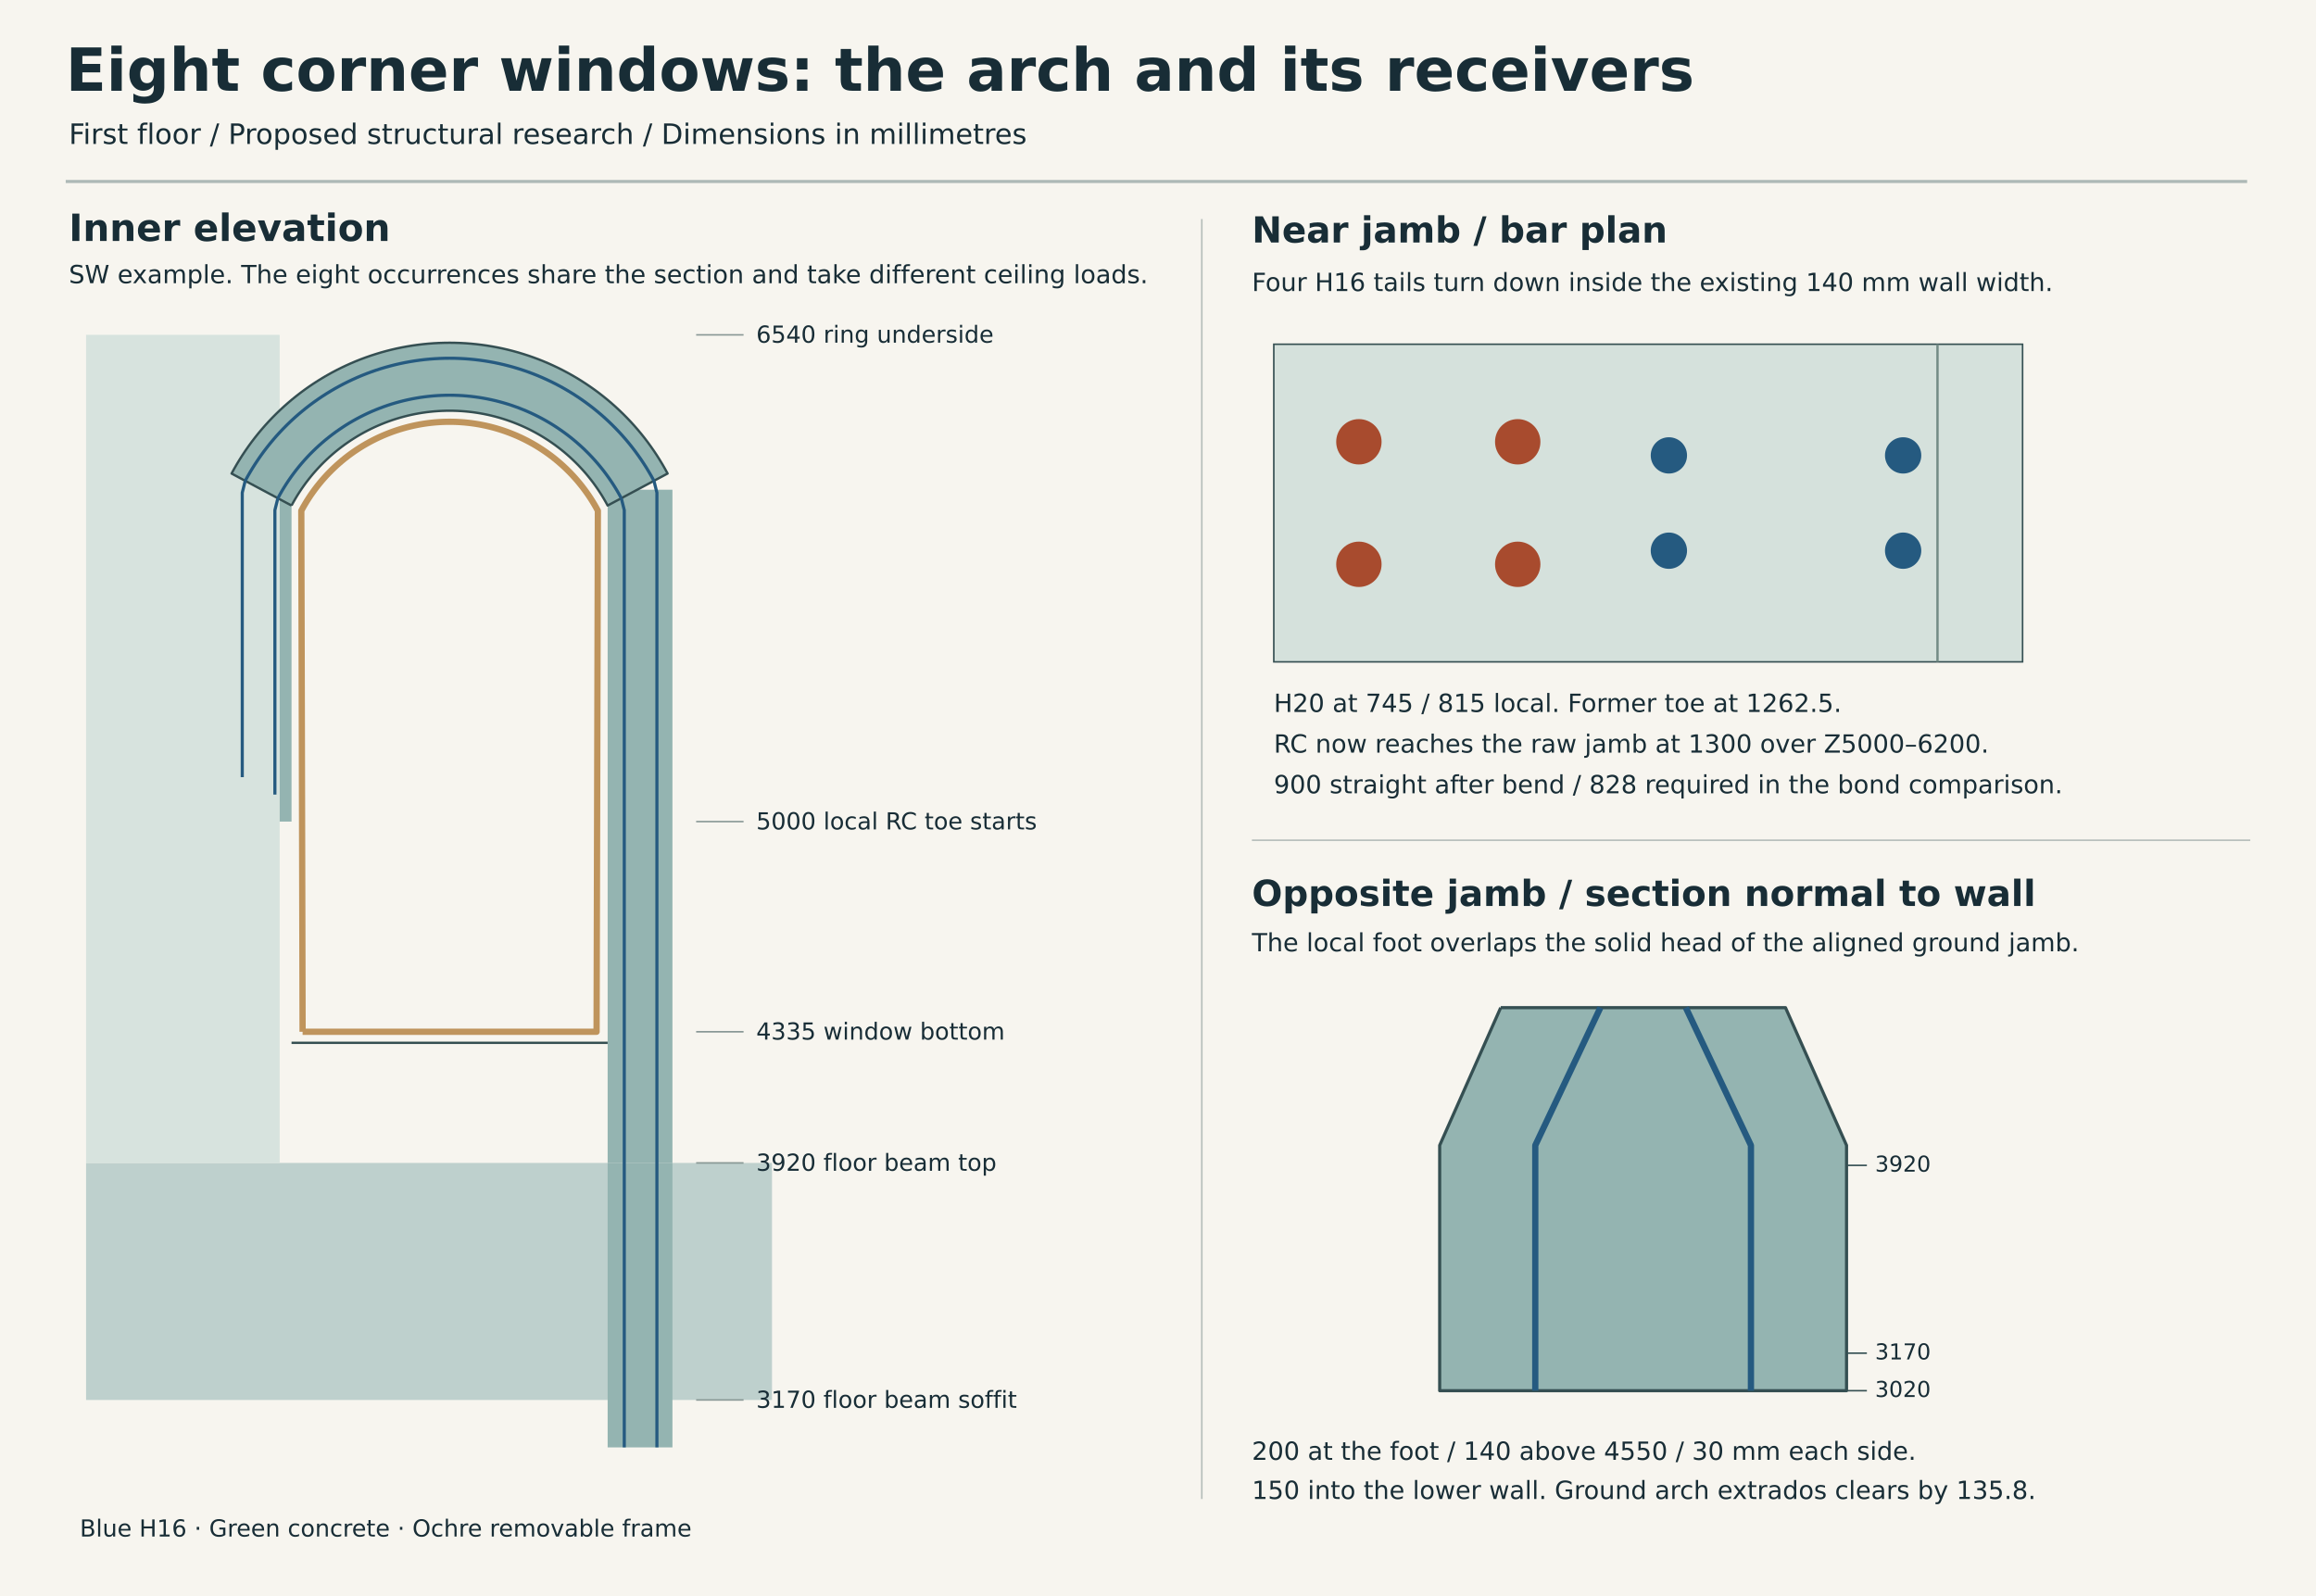
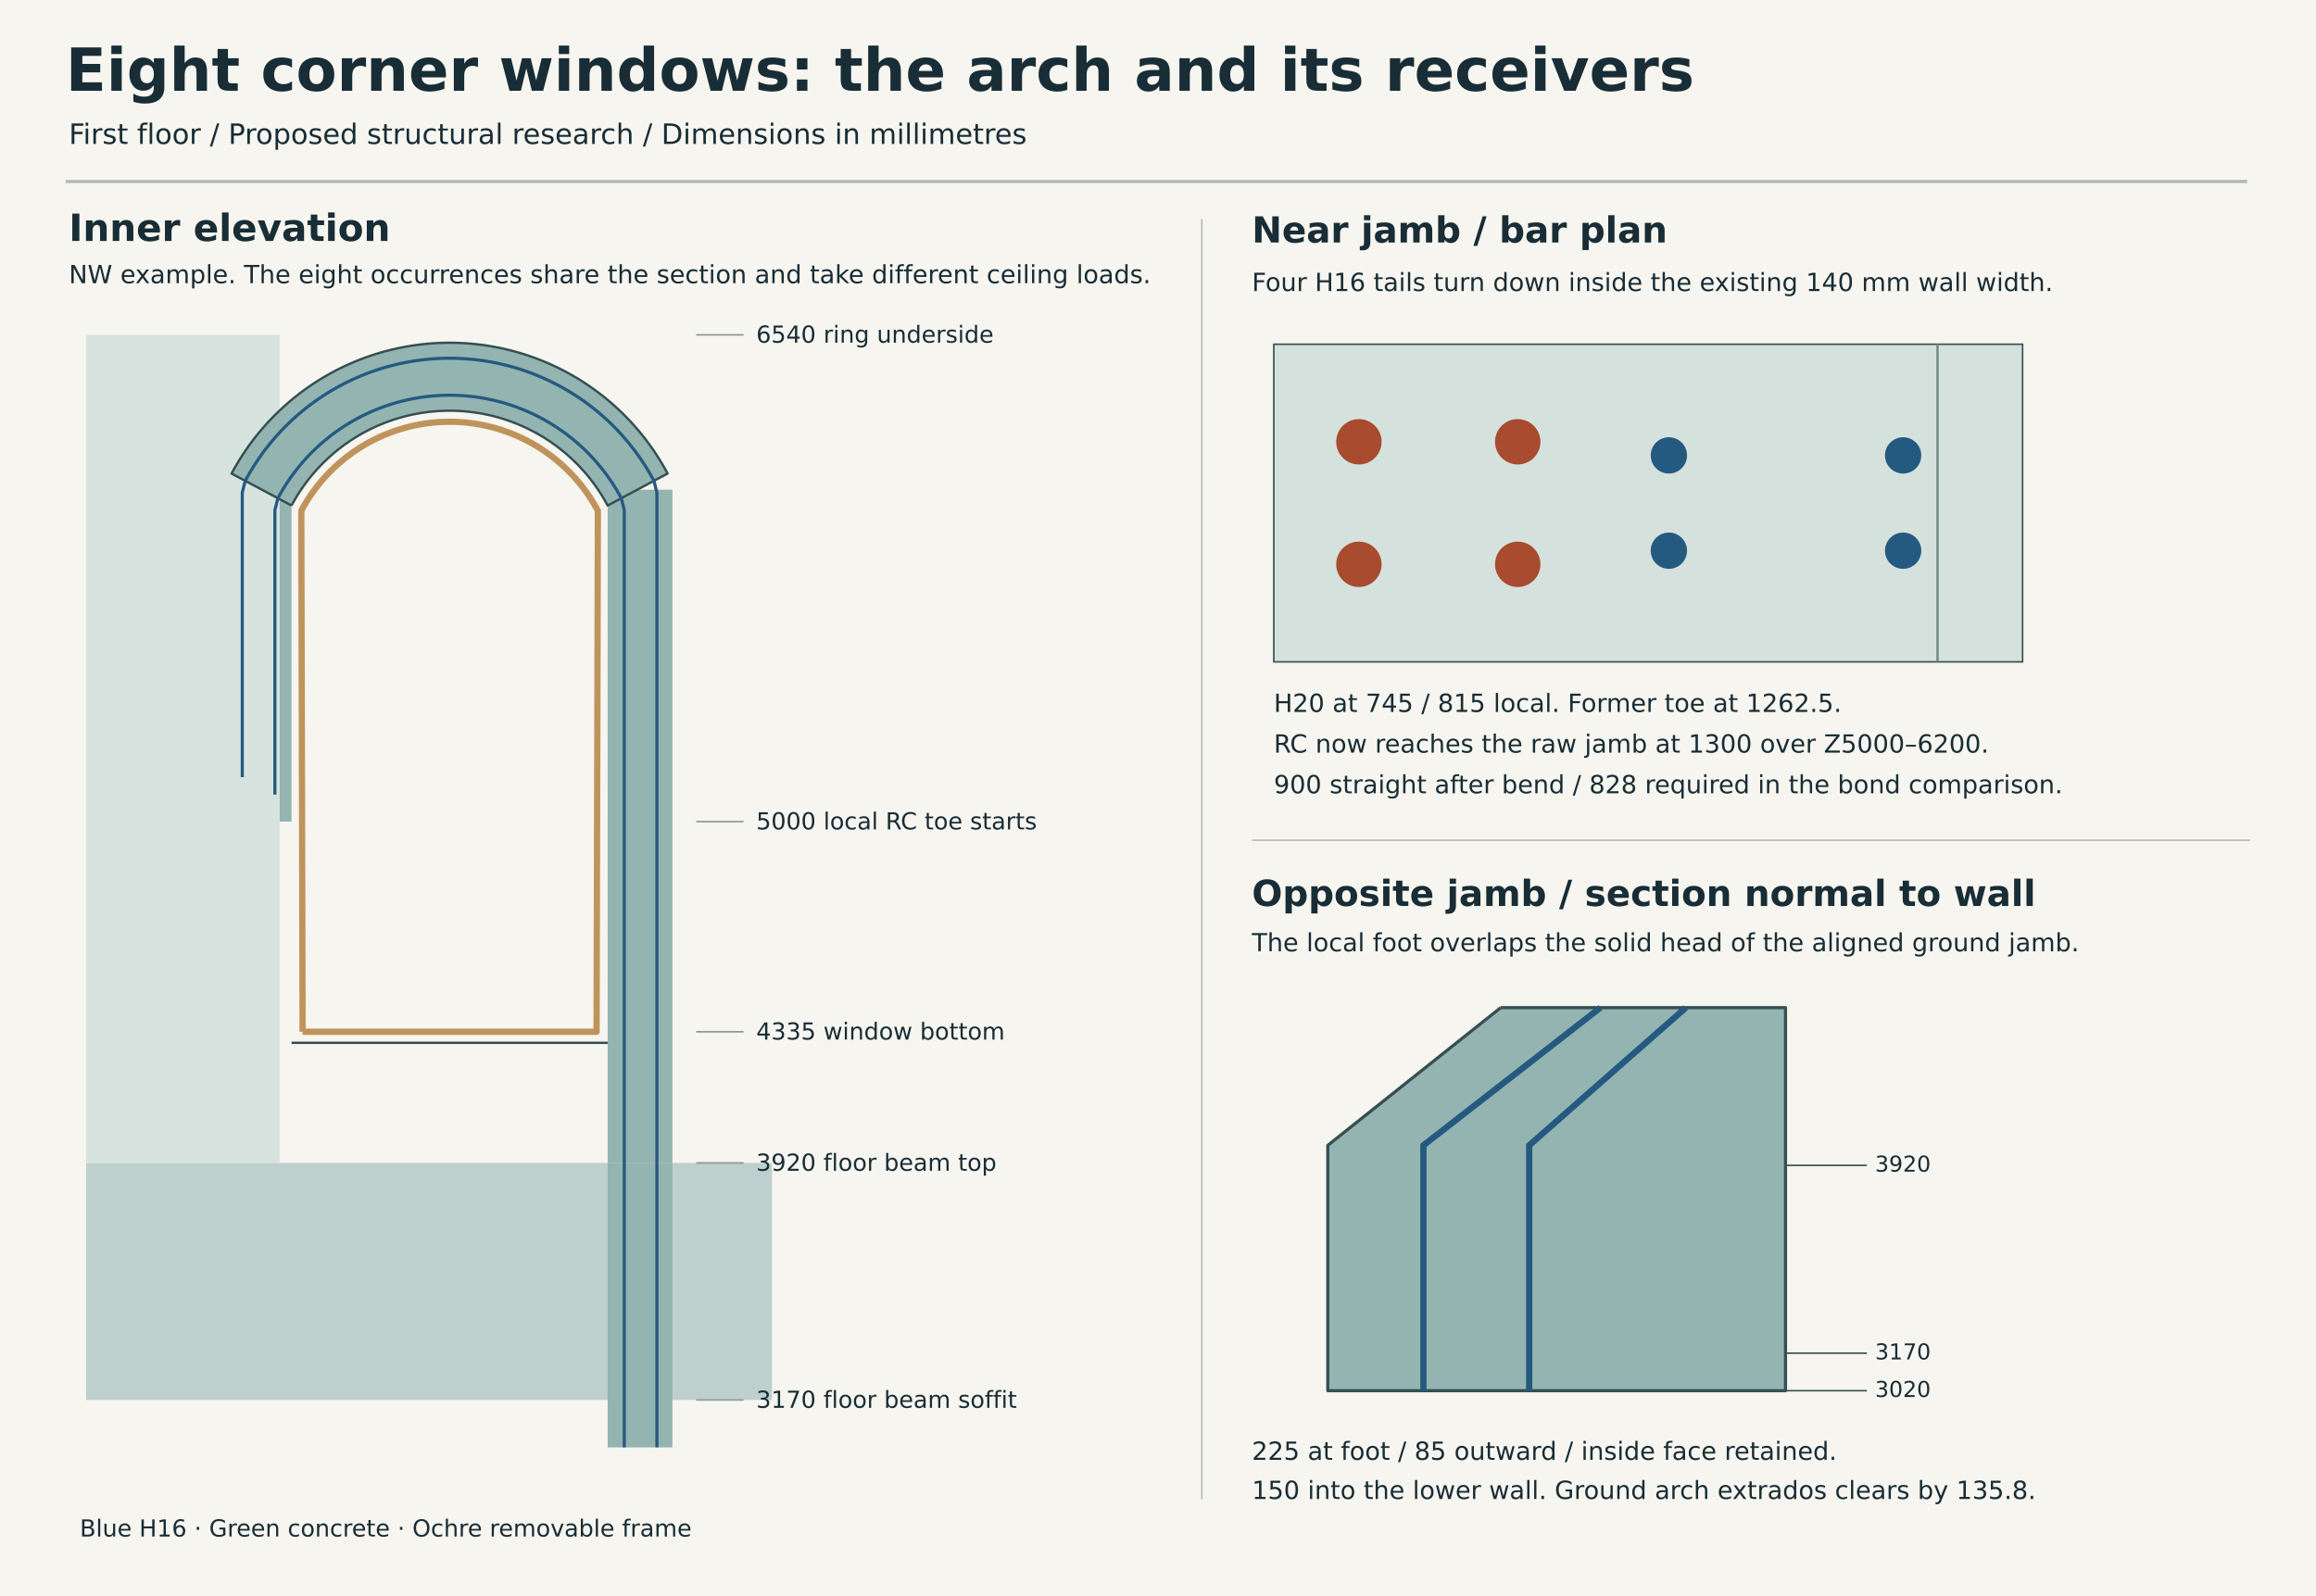
<svg xmlns="http://www.w3.org/2000/svg" viewBox="0 0 1480 1020" width="1480" height="1020" role="img" aria-labelledby="title">
  <rect width="1480" height="1020" fill="#f7f5ef" />
  <text x="42" y="58" font-family="DejaVu Sans,sans-serif" font-size="38" font-weight="700" fill="#182d36">Eight corner windows: the arch and its receivers</text>
  <text x="44" y="92" font-family="DejaVu Sans,sans-serif" font-size="18" font-weight="400" fill="#182d36">First floor  /  Proposed structural research  /  Dimensions in millimetres</text>
  <polyline points="42.00,116.00 1436.00,116.00" fill="none" stroke="#adb9b6" stroke-width="2" stroke-linejoin="round" />
  <text x="44" y="154" font-family="DejaVu Sans,sans-serif" font-size="24" font-weight="700" fill="#182d36">Inner elevation</text>
-   <text x="44" y="181" font-family="DejaVu Sans,sans-serif" font-size="16" font-weight="400" fill="#182d36">SW example. The eight occurrences share the section and take different ceiling loads.</text>
+   <text x="44" y="181" font-family="DejaVu Sans,sans-serif" font-size="16" font-weight="400" fill="#182d36">NW example. The eight occurrences share the section and take different ceiling loads.</text>
  <rect x="55.0" y="743.24" width="438.34" height="151.5" fill="#bed0cd" stroke="none" stroke-width="0" />
  <rect x="55.0" y="214.0" width="123.725" height="529.24" fill="#d7e3de" stroke="none" stroke-width="0" />
  <rect x="178.725" y="282.68" width="7.575" height="242.4" fill="#94b4b1" stroke="none" stroke-width="0" />
  <rect x="388.3" y="312.98" width="41.41" height="430.26" fill="#94b4b1" stroke="none" stroke-width="0" />
  <rect x="388.3" y="743.24" width="41.41" height="181.8" fill="#94b4b1" stroke="none" stroke-width="0" />
  <polyline points="186.30,323.08 187.49,320.91 188.72,318.77 190.00,316.65 191.33,314.56 192.70,312.50 194.12,310.47 195.57,308.47 197.08,306.50 198.62,304.57 200.20,302.67 201.83,300.81 203.50,298.98 205.20,297.18 206.94,295.43 208.73,293.71 210.54,292.03 212.40,290.39 214.28,288.79 216.21,287.23 218.16,285.72 220.15,284.24 222.17,282.82 224.22,281.43 226.30,280.09 228.41,278.79 230.54,277.54 232.70,276.34 234.89,275.18 237.10,274.07 239.34,273.01 241.60,272.00 243.88,271.04 246.18,270.12 248.49,269.26 250.83,268.44 253.18,267.68 255.55,266.97 257.94,266.31 260.34,265.70 262.75,265.14 265.17,264.64 267.60,264.19 270.05,263.79 272.50,263.44 274.95,263.15 277.41,262.91 279.88,262.72 282.35,262.59 284.83,262.51 287.30,262.48 289.77,262.51 292.25,262.59 294.72,262.72 297.19,262.91 299.65,263.15 302.10,263.44 304.55,263.79 307.00,264.19 309.43,264.64 311.85,265.14 314.26,265.70 316.66,266.31 319.05,266.97 321.42,267.68 323.77,268.44 326.11,269.26 328.42,270.12 330.72,271.04 333.00,272.00 335.26,273.01 337.50,274.07 339.71,275.18 341.90,276.34 344.06,277.54 346.19,278.79 348.30,280.09 350.38,281.43 352.43,282.82 354.45,284.24 356.44,285.72 358.39,287.23 360.32,288.79 362.20,290.39 364.06,292.03 365.87,293.71 367.66,295.43 369.40,297.18 371.10,298.98 372.77,300.81 374.40,302.67 375.98,304.57 377.52,306.50 379.03,308.47 380.48,310.47 381.90,312.50 383.27,314.56 384.60,316.65 385.88,318.77 387.11,320.91 388.30,323.08 426.62,302.64 424.98,299.65 423.28,296.69 421.51,293.77 419.68,290.89 417.79,288.05 415.84,285.25 413.83,282.49 411.76,279.78 409.63,277.11 407.44,274.49 405.20,271.92 402.90,269.39 400.55,266.92 398.14,264.50 395.69,262.13 393.18,259.81 390.62,257.55 388.02,255.34 385.37,253.20 382.67,251.10 379.93,249.07 377.14,247.10 374.31,245.19 371.44,243.34 368.54,241.55 365.59,239.83 362.61,238.17 359.59,236.57 356.54,235.04 353.46,233.58 350.34,232.18 347.20,230.85 344.03,229.59 340.83,228.40 337.61,227.28 334.36,226.23 331.09,225.24 327.80,224.33 324.49,223.49 321.17,222.72 317.83,222.03 314.47,221.41 311.10,220.85 307.72,220.38 304.33,219.97 300.94,219.64 297.53,219.38 294.12,219.20 290.71,219.09 287.30,219.05 283.89,219.09 280.48,219.20 277.07,219.38 273.66,219.64 270.27,219.97 266.88,220.38 263.50,220.85 260.13,221.41 256.77,222.03 253.43,222.72 250.11,223.49 246.80,224.33 243.51,225.24 240.24,226.23 236.99,227.28 233.77,228.40 230.57,229.59 227.40,230.85 224.26,232.18 221.14,233.58 218.06,235.04 215.01,236.57 211.99,238.17 209.01,239.83 206.06,241.55 203.16,243.34 200.29,245.19 197.46,247.10 194.67,249.07 191.93,251.10 189.23,253.20 186.58,255.34 183.98,257.55 181.42,259.81 178.91,262.13 176.46,264.50 174.05,266.92 171.70,269.39 169.40,271.92 167.16,274.49 164.97,277.11 162.84,279.78 160.77,282.49 158.76,285.25 156.81,288.05 154.92,290.89 153.09,293.77 151.32,296.69 149.62,299.65 147.98,302.64 186.30,323.08" fill="#94b4b1" stroke="#354f52" stroke-width="1.5" stroke-linejoin="round" />
  <polyline points="177.57,318.42 178.86,316.06 180.20,313.73 181.59,311.43 183.03,309.16 184.52,306.93 186.06,304.72 187.64,302.55 189.27,300.41 190.95,298.31 192.67,296.25 194.44,294.22 196.25,292.23 198.10,290.28 200.00,288.38 201.93,286.51 203.91,284.69 205.92,282.91 207.97,281.17 210.06,279.48 212.18,277.83 214.34,276.23 216.54,274.68 218.77,273.17 221.02,271.71 223.31,270.30 225.63,268.95 227.98,267.64 230.36,266.38 232.76,265.18 235.19,264.02 237.65,262.92 240.12,261.88 242.62,260.89 245.14,259.95 247.68,259.06 250.23,258.23 252.81,257.46 255.40,256.74 258.01,256.08 260.63,255.48 263.26,254.93 265.90,254.44 268.55,254.00 271.22,253.63 273.88,253.31 276.56,253.05 279.24,252.84 281.92,252.70 284.61,252.61 287.30,252.58 289.99,252.61 292.68,252.70 295.36,252.84 298.04,253.05 300.72,253.31 303.38,253.63 306.05,254.00 308.70,254.44 311.34,254.93 313.97,255.48 316.59,256.08 319.20,256.74 321.79,257.46 324.37,258.23 326.92,259.06 329.46,259.95 331.98,260.89 334.48,261.88 336.95,262.92 339.41,264.02 341.84,265.18 344.24,266.38 346.62,267.64 348.97,268.95 351.29,270.30 353.58,271.71 355.83,273.17 358.06,274.68 360.26,276.23 362.42,277.83 364.54,279.48 366.63,281.17 368.68,282.91 370.69,284.69 372.67,286.51 374.60,288.38 376.50,290.28 378.35,292.23 380.16,294.22 381.93,296.25 383.65,298.31 385.33,300.41 386.96,302.55 388.54,304.72 390.08,306.93 391.57,309.16 393.01,311.43 394.40,313.73 395.74,316.06 397.03,318.42" fill="none" stroke="#255a80" stroke-width="2" stroke-linejoin="round" />
  <polyline points="156.71,307.30 158.25,304.49 159.85,301.72 161.50,298.98 163.22,296.28 164.99,293.62 166.82,291.00 168.70,288.41 170.65,285.87 172.64,283.37 174.69,280.91 176.79,278.50 178.95,276.13 181.15,273.82 183.40,271.55 185.71,269.32 188.06,267.15 190.45,265.03 192.90,262.97 195.38,260.95 197.91,258.99 200.48,257.09 203.09,255.24 205.74,253.45 208.43,251.71 211.16,250.04 213.92,248.42 216.71,246.87 219.54,245.37 222.40,243.94 225.29,242.57 228.21,241.26 231.16,240.01 234.13,238.83 237.13,237.71 240.15,236.66 243.19,235.67 246.25,234.75 249.34,233.90 252.44,233.11 255.56,232.39 258.69,231.74 261.83,231.16 264.99,230.64 268.16,230.19 271.33,229.81 274.52,229.50 277.71,229.26 280.90,229.09 284.10,228.98 287.30,228.95 290.50,228.98 293.70,229.09 296.89,229.26 300.08,229.50 303.27,229.81 306.44,230.19 309.61,230.64 312.77,231.16 315.91,231.74 319.04,232.39 322.16,233.11 325.26,233.90 328.35,234.75 331.41,235.67 334.45,236.66 337.47,237.71 340.47,238.83 343.44,240.01 346.39,241.26 349.31,242.57 352.20,243.94 355.06,245.37 357.89,246.87 360.68,248.42 363.44,250.04 366.17,251.71 368.86,253.45 371.51,255.24 374.12,257.09 376.69,258.99 379.22,260.95 381.70,262.97 384.15,265.03 386.54,267.15 388.89,269.32 391.20,271.55 393.45,273.82 395.65,276.13 397.81,278.50 399.91,280.91 401.96,283.37 403.95,285.87 405.90,288.41 407.78,291.00 409.61,293.62 411.38,296.28 413.10,298.98 414.75,301.72 416.35,304.49 417.89,307.30" fill="none" stroke="#255a80" stroke-width="2" stroke-linejoin="round" />
  <polyline points="177.57,318.42 175.67,326.03 175.67,507.83" fill="none" stroke="#255a80" stroke-width="2" stroke-linejoin="round" />
  <polyline points="397.03,318.42 398.93,326.03 398.93,925.04" fill="none" stroke="#255a80" stroke-width="2" stroke-linejoin="round" />
  <polyline points="156.71,307.30 154.81,314.90 154.81,496.70" fill="none" stroke="#255a80" stroke-width="2" stroke-linejoin="round" />
  <polyline points="417.89,307.30 419.79,314.90 419.79,925.04" fill="none" stroke="#255a80" stroke-width="2" stroke-linejoin="round" />
  <polyline points="193.37,659.41 381.23,659.41 382.06,326.41 380.95,324.37 379.79,322.36 378.59,320.37 377.34,318.41 376.06,316.48 374.73,314.58 373.36,312.70 371.95,310.85 370.50,309.04 369.02,307.26 367.49,305.51 365.93,303.79 364.33,302.11 362.69,300.46 361.02,298.85 359.32,297.27 357.58,295.74 355.81,294.24 354.00,292.77 352.17,291.35 350.30,289.97 348.41,288.63 346.48,287.33 344.53,286.07 342.56,284.85 340.55,283.68 338.52,282.55 336.47,281.47 334.40,280.43 332.30,279.43 330.18,278.48 328.04,277.58 325.88,276.72 323.71,275.91 321.52,275.15 319.31,274.43 317.08,273.76 314.85,273.14 312.60,272.57 310.34,272.05 308.06,271.58 305.78,271.15 303.49,270.78 301.19,270.45 298.89,270.18 296.57,269.95 294.26,269.78 291.94,269.65 289.62,269.58 287.30,269.55 284.98,269.58 282.66,269.65 280.34,269.78 278.03,269.95 275.71,270.18 273.41,270.45 271.11,270.78 268.82,271.15 266.54,271.58 264.26,272.05 262.00,272.57 259.75,273.14 257.52,273.76 255.29,274.43 253.08,275.15 250.89,275.91 248.72,276.72 246.56,277.58 244.42,278.48 242.30,279.43 240.20,280.43 238.13,281.47 236.08,282.55 234.05,283.68 232.04,284.85 230.07,286.07 228.12,287.33 226.19,288.63 224.30,289.97 222.43,291.35 220.60,292.77 218.79,294.24 217.02,295.74 215.28,297.27 213.58,298.85 211.91,300.46 210.27,302.11 208.67,303.79 207.11,305.51 205.58,307.26 204.10,309.04 202.65,310.85 201.24,312.70 199.87,314.58 198.54,316.48 197.26,318.41 196.01,320.37 194.81,322.36 193.65,324.37 192.54,326.41 193.37,659.41" fill="none" stroke="#bf945c" stroke-width="4" stroke-linejoin="round" />
  <polyline points="186.30,666.48 388.30,666.48" fill="none" stroke="#354f52" stroke-width="1.5" stroke-linejoin="round" />
  <polyline points="444.86,214.00 475.16,214.00" fill="none" stroke="#899896" stroke-width="1" stroke-linejoin="round" />
  <text x="483.24" y="219.0" font-family="DejaVu Sans,sans-serif" font-size="15" font-weight="400" fill="#182d36">6540  ring underside</text>
  <polyline points="444.86,525.08 475.16,525.08" fill="none" stroke="#899896" stroke-width="1" stroke-linejoin="round" />
  <text x="483.24" y="530.08" font-family="DejaVu Sans,sans-serif" font-size="15" font-weight="400" fill="#182d36">5000  local RC toe starts</text>
  <polyline points="444.86,659.41 475.16,659.41" fill="none" stroke="#899896" stroke-width="1" stroke-linejoin="round" />
  <text x="483.24" y="664.41" font-family="DejaVu Sans,sans-serif" font-size="15" font-weight="400" fill="#182d36">4335  window bottom</text>
  <polyline points="444.86,743.24 475.16,743.24" fill="none" stroke="#899896" stroke-width="1" stroke-linejoin="round" />
  <text x="483.24" y="748.24" font-family="DejaVu Sans,sans-serif" font-size="15" font-weight="400" fill="#182d36">3920  floor beam top</text>
  <polyline points="444.86,894.74 475.16,894.74" fill="none" stroke="#899896" stroke-width="1" stroke-linejoin="round" />
  <text x="483.24" y="899.74" font-family="DejaVu Sans,sans-serif" font-size="15" font-weight="400" fill="#182d36">3170  floor beam soffit</text>
  <text x="51" y="982" font-family="DejaVu Sans,sans-serif" font-size="15" font-weight="500" fill="#182d36">Blue  H16  ·  Green  concrete  ·  Ochre  removable frame</text>
  <polyline points="768.00,140.00 768.00,958.00" fill="none" stroke="#b5bdb9" stroke-width="1" stroke-linejoin="round" />
  <text x="800" y="155" font-family="DejaVu Sans,sans-serif" font-size="23" font-weight="700" fill="#182d36">Near jamb  /  bar plan</text>
  <text x="800" y="186" font-family="DejaVu Sans,sans-serif" font-size="16" font-weight="400" fill="#182d36">Four H16 tails turn down inside the existing 140 mm wall width.</text>
  <rect x="814.0" y="220.0" width="478.5" height="203.0" fill="#d5e1dc" stroke="#354f52" stroke-width="1" />
  <circle cx="868.375" cy="282.35" r="14.5" fill="#a84b2e" />
  <circle cx="868.375" cy="360.65" r="14.5" fill="#a84b2e" />
  <circle cx="969.875" cy="282.35" r="14.5" fill="#a84b2e" />
  <circle cx="969.875" cy="360.65" r="14.5" fill="#a84b2e" />
  <circle cx="1216.162" cy="291.05" r="11.6" fill="#255a80" />
  <circle cx="1216.162" cy="351.95" r="11.6" fill="#255a80" />
  <circle cx="1066.471" cy="291.05" r="11.6" fill="#255a80" />
  <circle cx="1066.471" cy="351.95" r="11.6" fill="#255a80" />
  <polyline points="1238.12,220.00 1238.12,423.00" fill="none" stroke="#738b85" stroke-width="1.5" stroke-linejoin="round" />
  <text x="814" y="455" font-family="DejaVu Sans,sans-serif" font-size="16" font-weight="400" fill="#182d36">H20 at 745 / 815 local. Former toe at 1262.5.</text>
  <text x="814" y="481" font-family="DejaVu Sans,sans-serif" font-size="16" font-weight="400" fill="#182d36">RC now reaches the raw jamb at 1300 over Z5000–6200.</text>
  <text x="814" y="507" font-family="DejaVu Sans,sans-serif" font-size="16" font-weight="400" fill="#182d36">900 straight after bend  /  828 required in the bond comparison.</text>
  <polyline points="800.00,537.00 1438.00,537.00" fill="none" stroke="#b5bdb9" stroke-width="1" stroke-linejoin="round" />
  <text x="800" y="579" font-family="DejaVu Sans,sans-serif" font-size="23" font-weight="700" fill="#182d36">Opposite jamb  /  section normal to wall</text>
  <text x="800" y="608" font-family="DejaVu Sans,sans-serif" font-size="16" font-weight="400" fill="#182d36">The local foot overlaps the solid head of the aligned ground jamb.</text>
-   <polyline points="959.00,644.00 1141.00,644.00 1180.00,732.00 1180.00,888.80 920.00,888.80 920.00,732.00 959.00,644.00" fill="#94b4b1" stroke="#354f52" stroke-width="2" stroke-linejoin="round" />
-   <polyline points="1022.70,644.00 981.10,732.00 981.10,888.80" fill="none" stroke="#255a80" stroke-width="4" stroke-linejoin="round" />
-   <polyline points="1077.30,644.00 1118.90,732.00 1118.90,888.80" fill="none" stroke="#255a80" stroke-width="4" stroke-linejoin="round" />
-   <polyline points="1180.00,744.80 1193.00,744.80" fill="none" stroke="#354f52" stroke-width="1" stroke-linejoin="round" />
+   <polyline points="959.00,644.00 1141.00,644.00 1141.00,732.00 1141.00,888.80 848.50,888.80 848.50,732.00 959.00,644.00" fill="#94b4b1" stroke="#354f52" stroke-width="2" stroke-linejoin="round" />
+   <polyline points="1022.70,644.00 909.60,732.00 909.60,888.80" fill="none" stroke="#255a80" stroke-width="4" stroke-linejoin="round" />
+   <polyline points="1077.30,644.00 977.20,732.00 977.20,888.80" fill="none" stroke="#255a80" stroke-width="4" stroke-linejoin="round" />
+   <polyline points="1141.00,744.80 1193.00,744.80" fill="none" stroke="#354f52" stroke-width="1" stroke-linejoin="round" />
  <text x="1198.2" y="748.8" font-family="DejaVu Sans,sans-serif" font-size="14" font-weight="400" fill="#182d36">3920</text>
-   <polyline points="1180.00,864.80 1193.00,864.80" fill="none" stroke="#354f52" stroke-width="1" stroke-linejoin="round" />
+   <polyline points="1141.00,864.80 1193.00,864.80" fill="none" stroke="#354f52" stroke-width="1" stroke-linejoin="round" />
  <text x="1198.2" y="868.8" font-family="DejaVu Sans,sans-serif" font-size="14" font-weight="400" fill="#182d36">3170</text>
-   <polyline points="1180.00,888.80 1193.00,888.80" fill="none" stroke="#354f52" stroke-width="1" stroke-linejoin="round" />
+   <polyline points="1141.00,888.80 1193.00,888.80" fill="none" stroke="#354f52" stroke-width="1" stroke-linejoin="round" />
  <text x="1198.2" y="892.8" font-family="DejaVu Sans,sans-serif" font-size="14" font-weight="400" fill="#182d36">3020</text>
-   <text x="800" y="933" font-family="DejaVu Sans,sans-serif" font-size="16" font-weight="400" fill="#182d36">200 at the foot  /  140 above 4550  /  30 mm each side.</text>
+   <text x="800" y="933" font-family="DejaVu Sans,sans-serif" font-size="16" font-weight="400" fill="#182d36">225 at foot / 85 outward / inside face retained.</text>
  <text x="800" y="958" font-family="DejaVu Sans,sans-serif" font-size="16" font-weight="400" fill="#182d36">150 into the lower wall. Ground arch extrados clears by 135.8.</text>
</svg>
